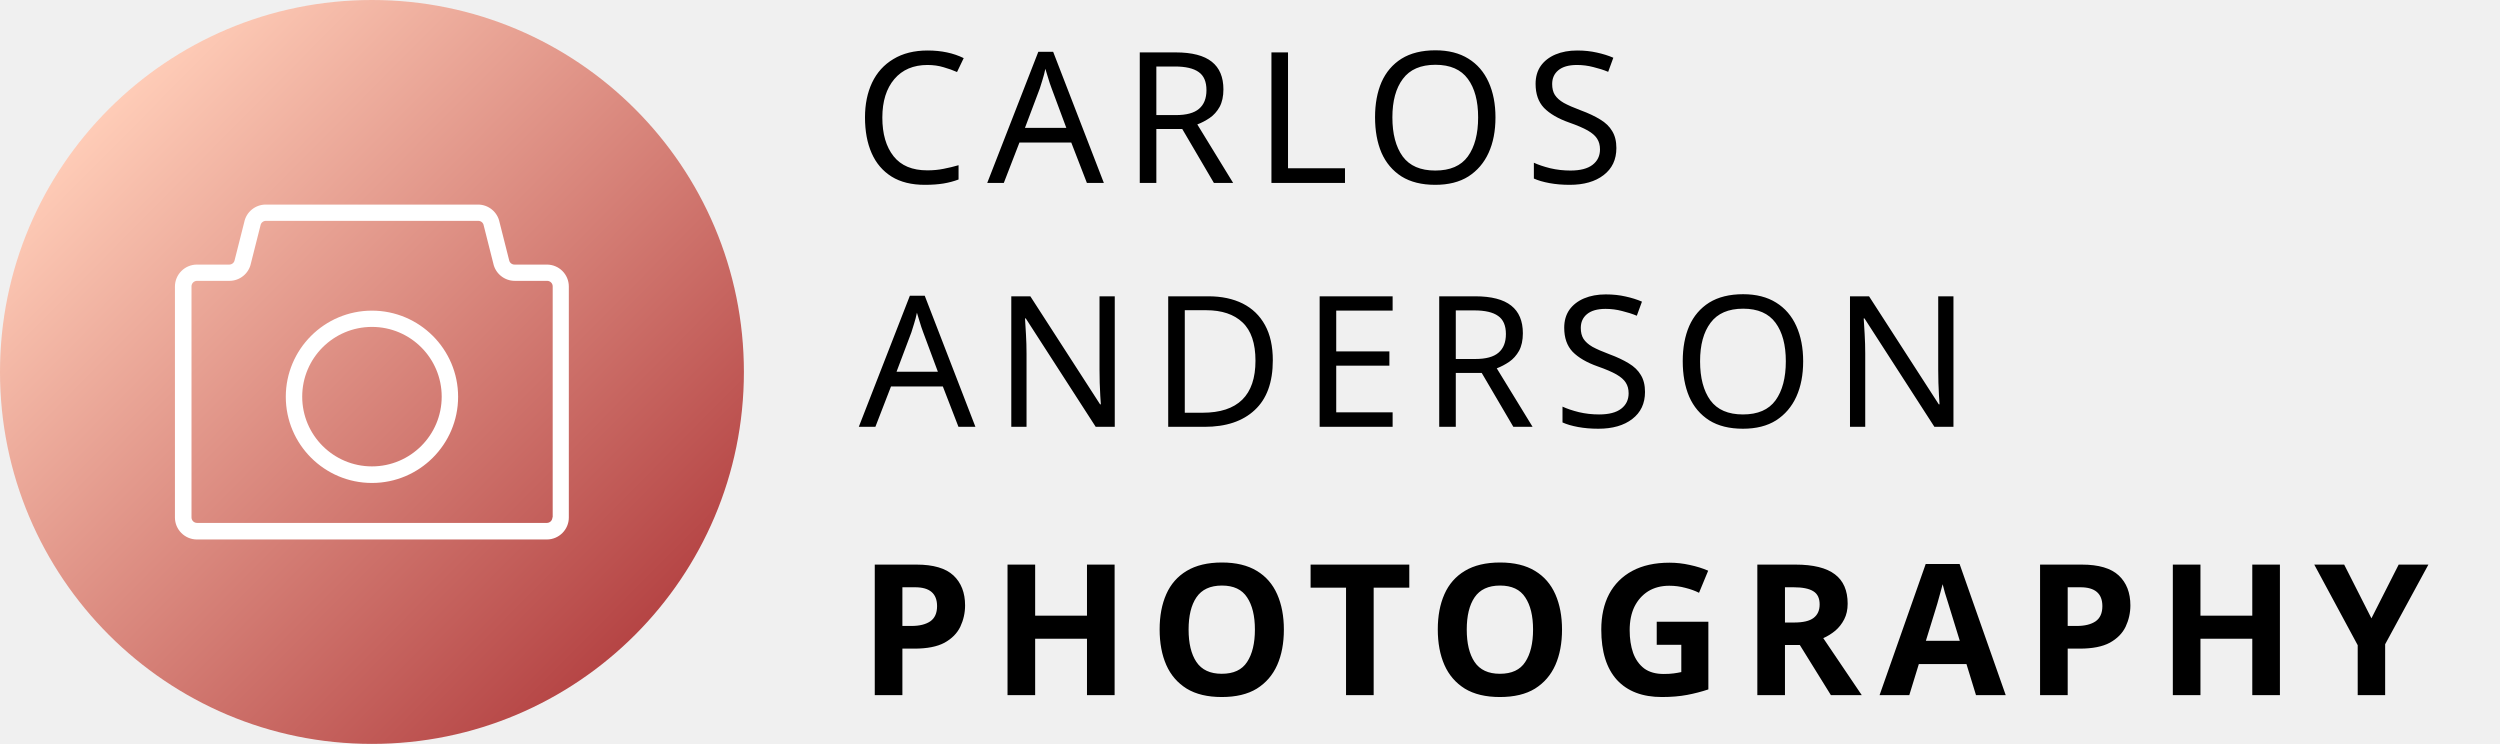
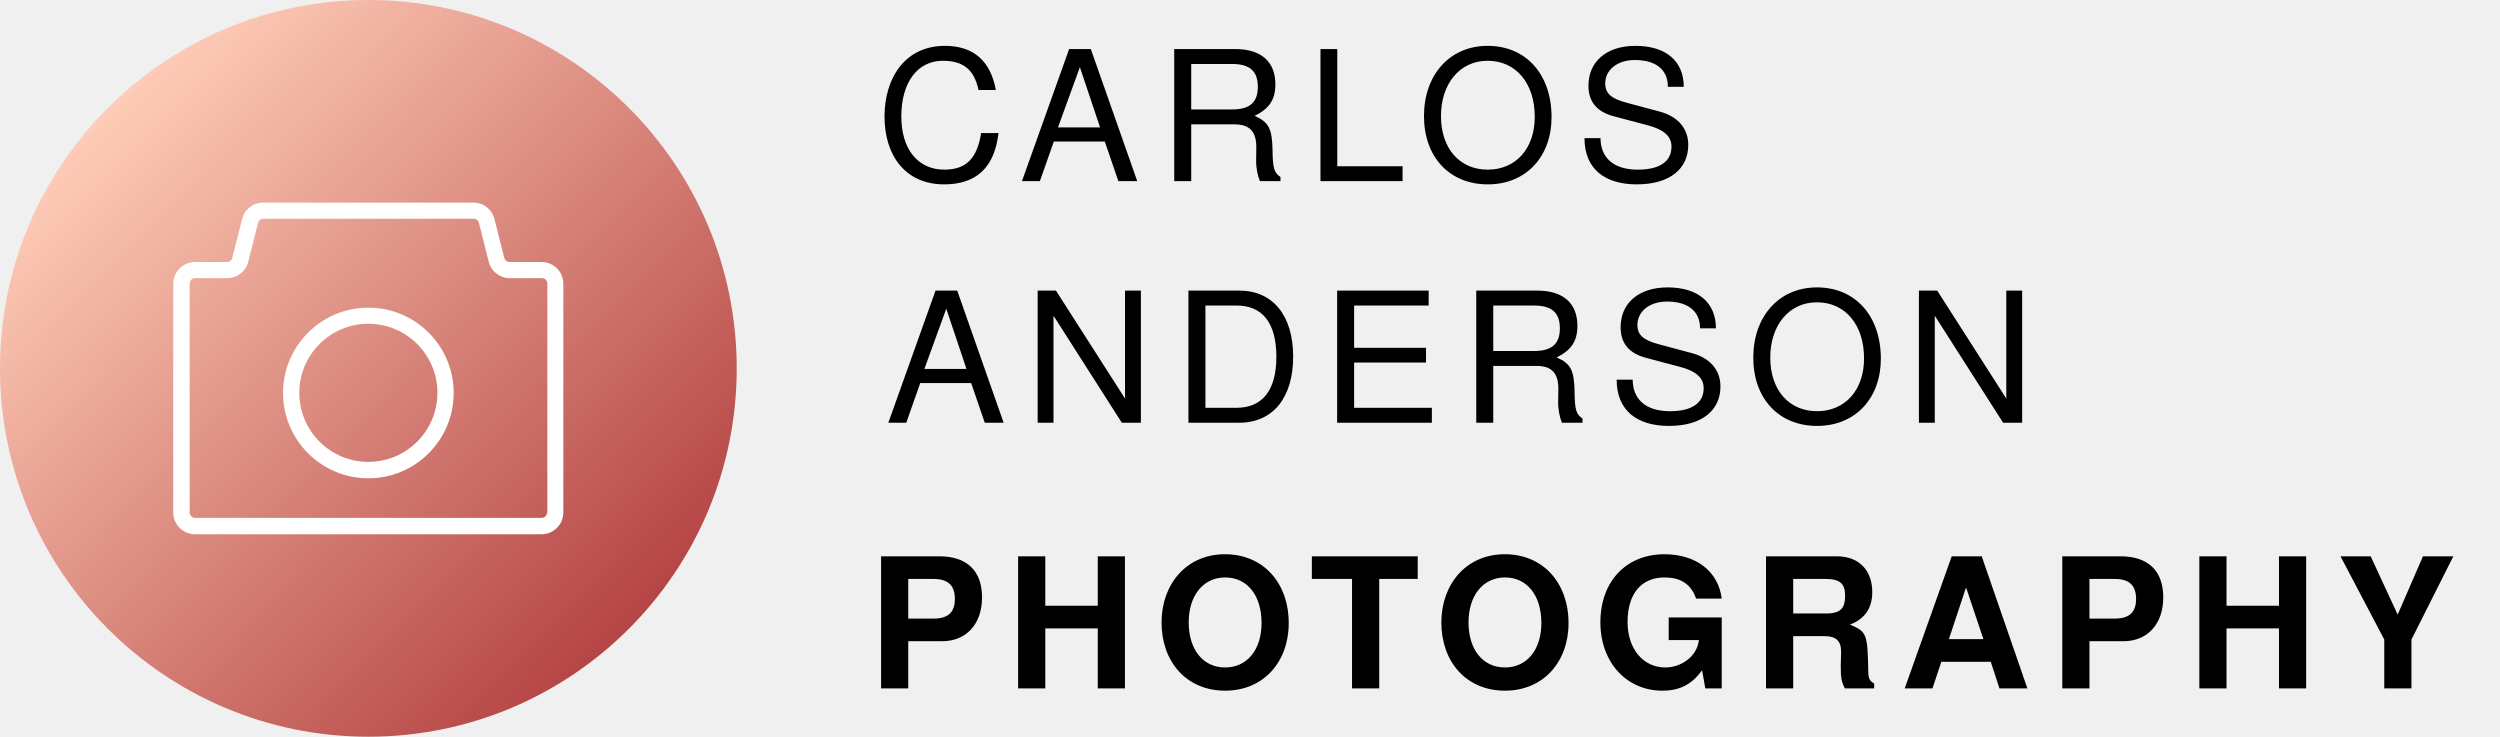
- <svg xmlns="http://www.w3.org/2000/svg" width="205px" height="61px" viewBox="0 0 205 61" version="1.1">
+ <svg xmlns="http://www.w3.org/2000/svg" width="207px" height="61px" viewBox="0 0 207 61" version="1.1">
  <defs>
    <linearGradient x1="14.624%" y1="13.649%" x2="86.472%" y2="84.762%" id="linearGradient-1">
      <stop stop-color="#FFCDB8" offset="0%" />
      <stop stop-color="#B54444" offset="100%" />
    </linearGradient>
  </defs>
  <g id="Carlos-Anderson" stroke="none" stroke-width="1" fill="none" fill-rule="evenodd">
-     <g id="LANDING" transform="translate(-617, -15)">
-       <g id="1491382281_camera" transform="translate(617, 15)">
+     <g id="Logo">
+       <g id="1491382281_camera">
        <g id="Layer_1">
          <g id="Group-2">
            <circle id="Oval" fill="url(#linearGradient-1)" fill-rule="nonzero" cx="30.5" cy="30.5" r="30.5" />
            <g id="Group" transform="translate(14.29688, 16.67969)" fill-rule="nonzero" fill="#FFFFFF">
              <path d="M30.548,5.016 L27.891,5.016 C27.676,5.016 27.486,4.861 27.45,4.646 C27.45,4.635 27.45,4.623 27.438,4.599 L26.664,1.537 C26.497,0.703 25.758,0.095 24.9,0.095 L7.494,0.095 C6.636,0.095 5.897,0.703 5.731,1.537 L4.956,4.599 C4.956,4.611 4.944,4.623 4.944,4.646 C4.909,4.861 4.718,5.016 4.504,5.016 L1.847,5.016 C0.858,5.016 0.048,5.826 0.048,6.815 L0.048,25.758 C0.048,26.747 0.858,27.557 1.847,27.557 L30.548,27.557 C31.537,27.557 32.347,26.747 32.347,25.758 L32.347,6.815 C32.347,5.814 31.537,5.016 30.548,5.016 Z M31,25.746 C31,25.996 30.798,26.199 30.548,26.199 L1.859,26.199 C1.608,26.199 1.406,25.996 1.406,25.746 L1.406,6.803 C1.406,6.553 1.608,6.35 1.859,6.35 L4.515,6.35 C5.373,6.35 6.112,5.743 6.279,4.909 L7.053,1.847 C7.053,1.835 7.065,1.823 7.065,1.799 C7.101,1.585 7.291,1.43 7.506,1.43 L24.924,1.43 C25.139,1.43 25.329,1.585 25.365,1.799 C25.365,1.811 25.365,1.823 25.377,1.847 L26.151,4.909 C26.318,5.743 27.057,6.35 27.915,6.35 L30.571,6.35 C30.822,6.35 31.024,6.553 31.024,6.803 L31.024,25.746 L31,25.746 Z" id="Shape" />
              <path d="M16.203,8.793 C12.307,8.793 9.138,11.962 9.138,15.858 C9.138,19.754 12.307,22.923 16.203,22.923 C20.099,22.923 23.268,19.754 23.268,15.858 C23.268,11.962 20.099,8.793 16.203,8.793 Z M16.203,21.564 C13.046,21.564 10.484,19.003 10.484,15.846 C10.484,12.688 13.046,10.127 16.203,10.127 C19.36,10.127 21.922,12.688 21.922,15.846 C21.922,19.003 19.36,21.564 16.203,21.564 Z" id="Shape" />
            </g>
-             <text id="CARLOS" font-family="Montserrat-Light, Montserrat" font-size="15" font-weight="300" letter-spacing="1.467" fill="#000000">
-               <tspan x="70.007" y="15">CARLOS</tspan>
+             <text id="CARLOS" font-family="HelveticaNeue-Thin, Helvetica Neue" font-size="15" font-weight="300" letter-spacing="1.467" fill="#000000">
+               <tspan x="72.52" y="15">CARLOS</tspan>
            </text>
-             <text id="ANDERSON" font-family="Montserrat-Light, Montserrat" font-size="15" font-weight="300" letter-spacing="1.467" fill="#000000">
-               <tspan x="70.421" y="35">ANDERSON</tspan>
+             <text id="ANDERSON" font-family="HelveticaNeue-Thin, Helvetica Neue" font-size="15" font-weight="300" letter-spacing="1.467" fill="#000000">
+               <tspan x="73.306" y="35">ANDERSON</tspan>
            </text>
-             <text id="PHOTOGRAPHY" font-family="Montserrat-Bold, Montserrat" font-size="15" font-weight="bold" letter-spacing="1.467" fill="#000000">
-               <tspan x="70.388" y="57">PHOTOGRAPHY</tspan>
+             <text id="PHOTOGRAPHY" font-family="HelveticaNeue-Bold, Helvetica Neue" font-size="15" font-weight="bold" letter-spacing="1.467" fill="#000000">
+               <tspan x="71.813" y="57">PHOTOGRAPHY</tspan>
            </text>
          </g>
        </g>
      </g>
    </g>
  </g>
</svg>
